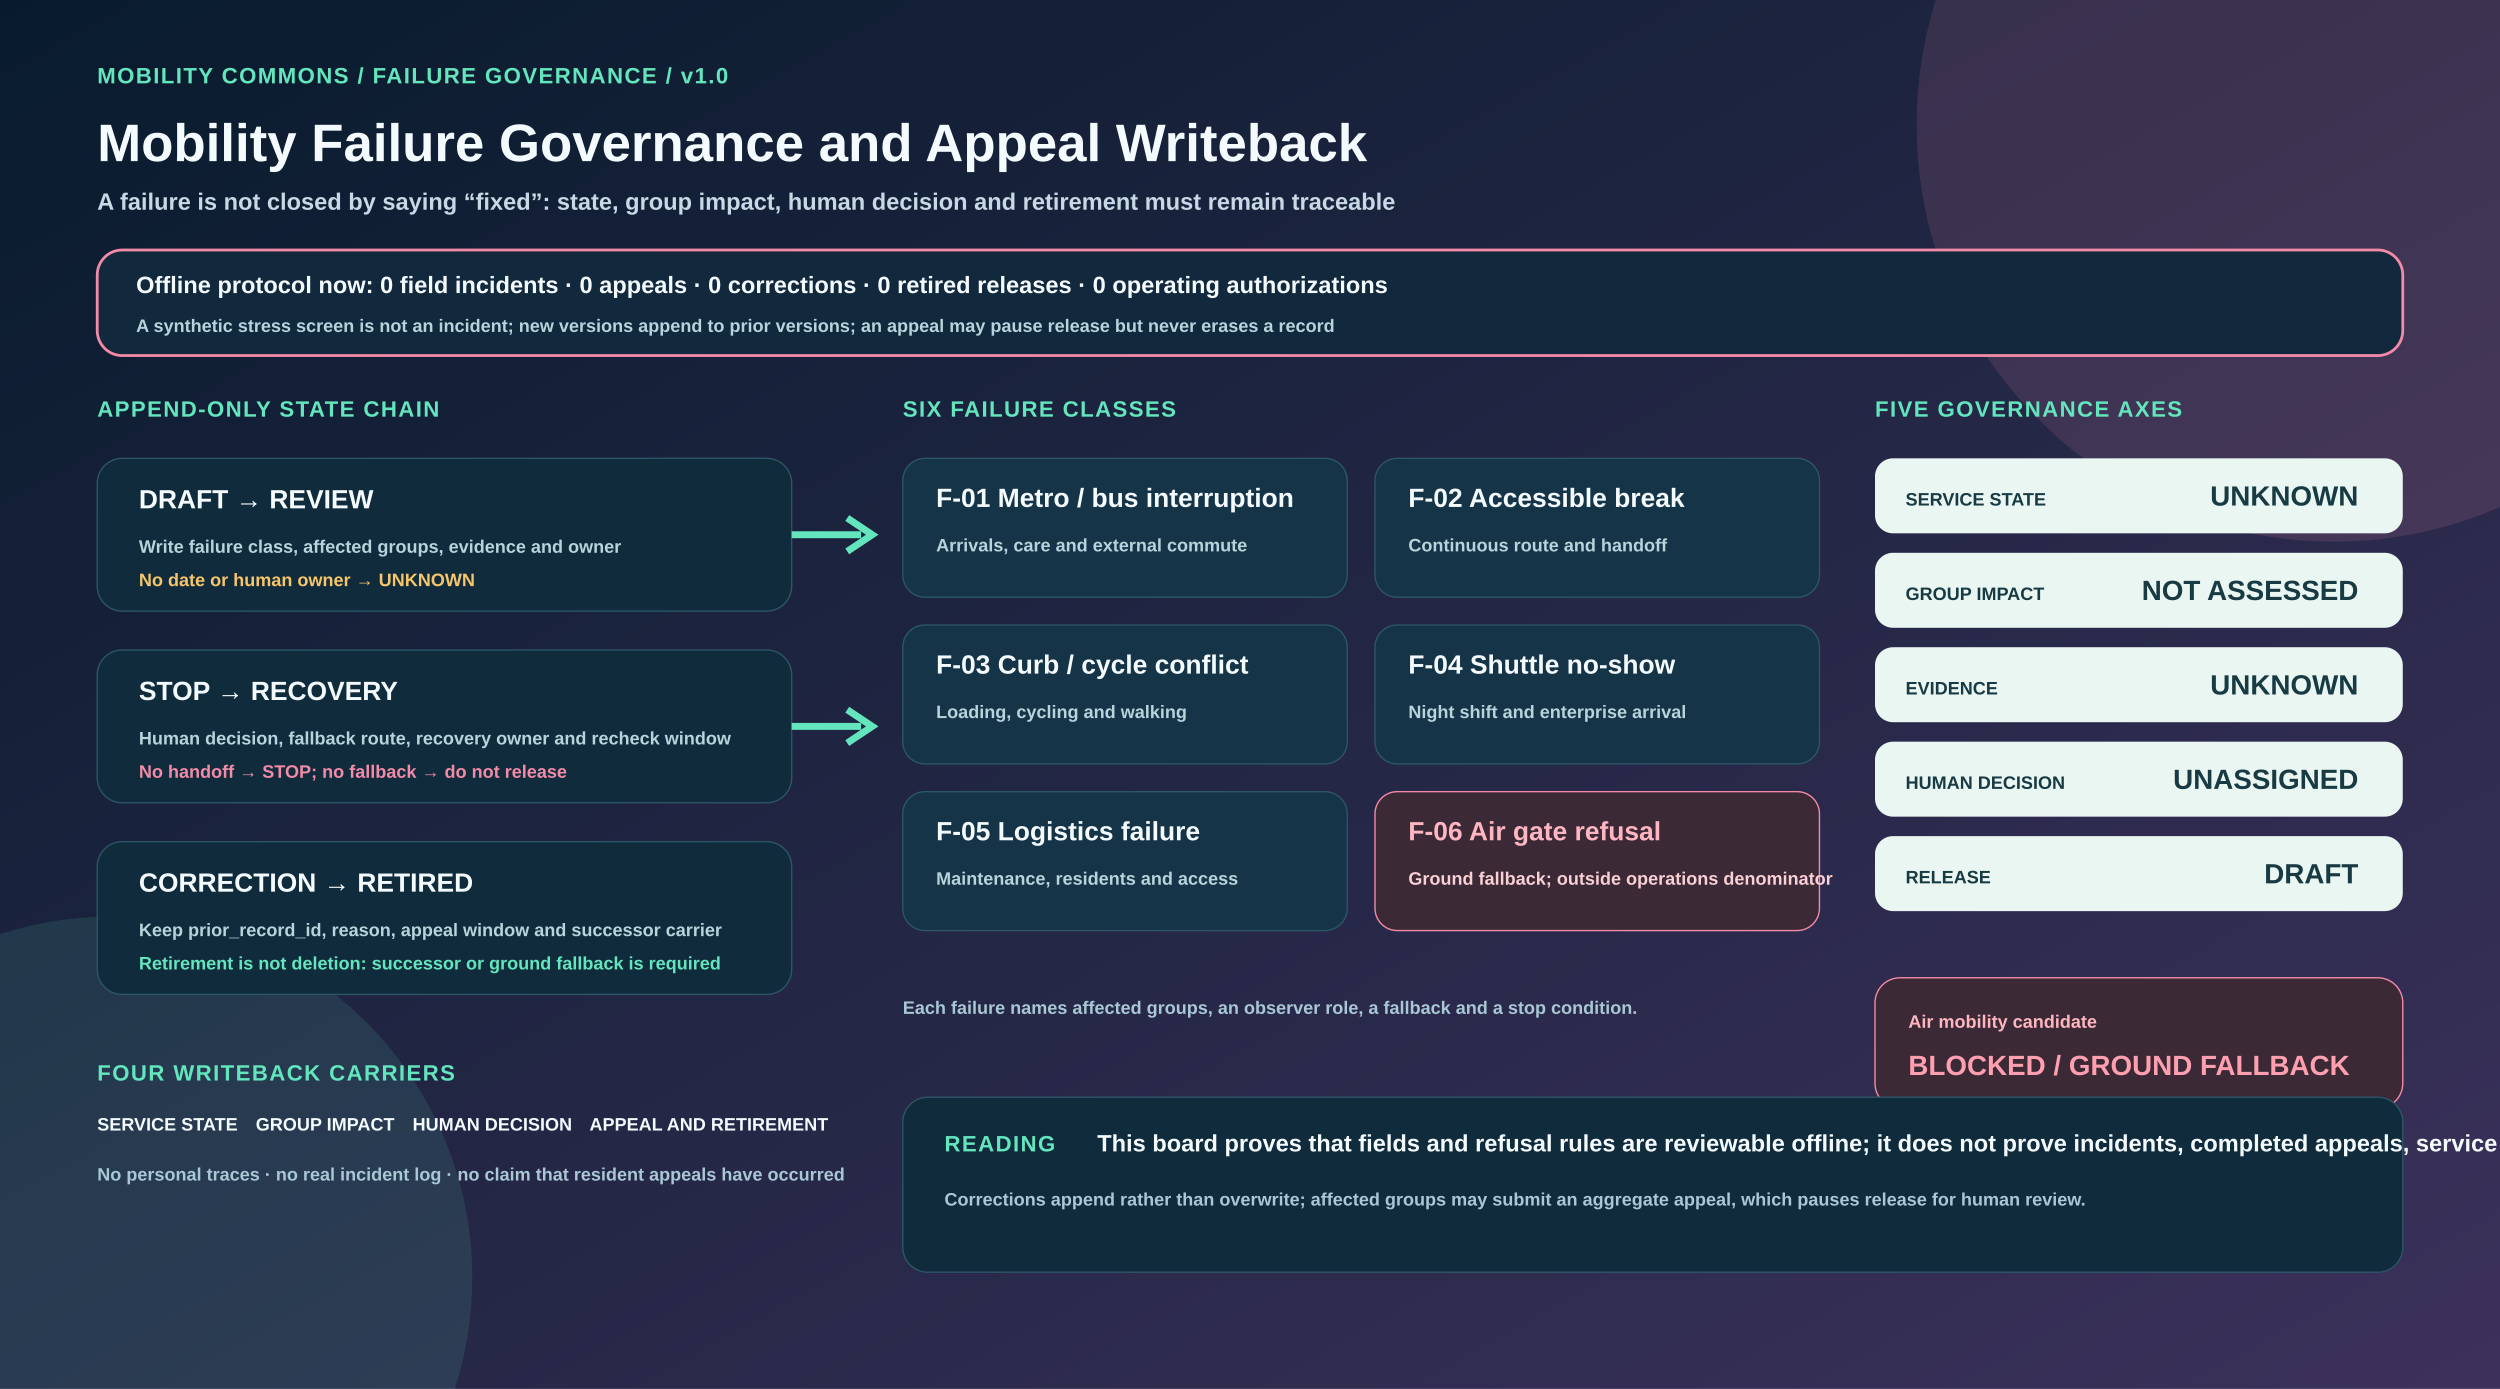
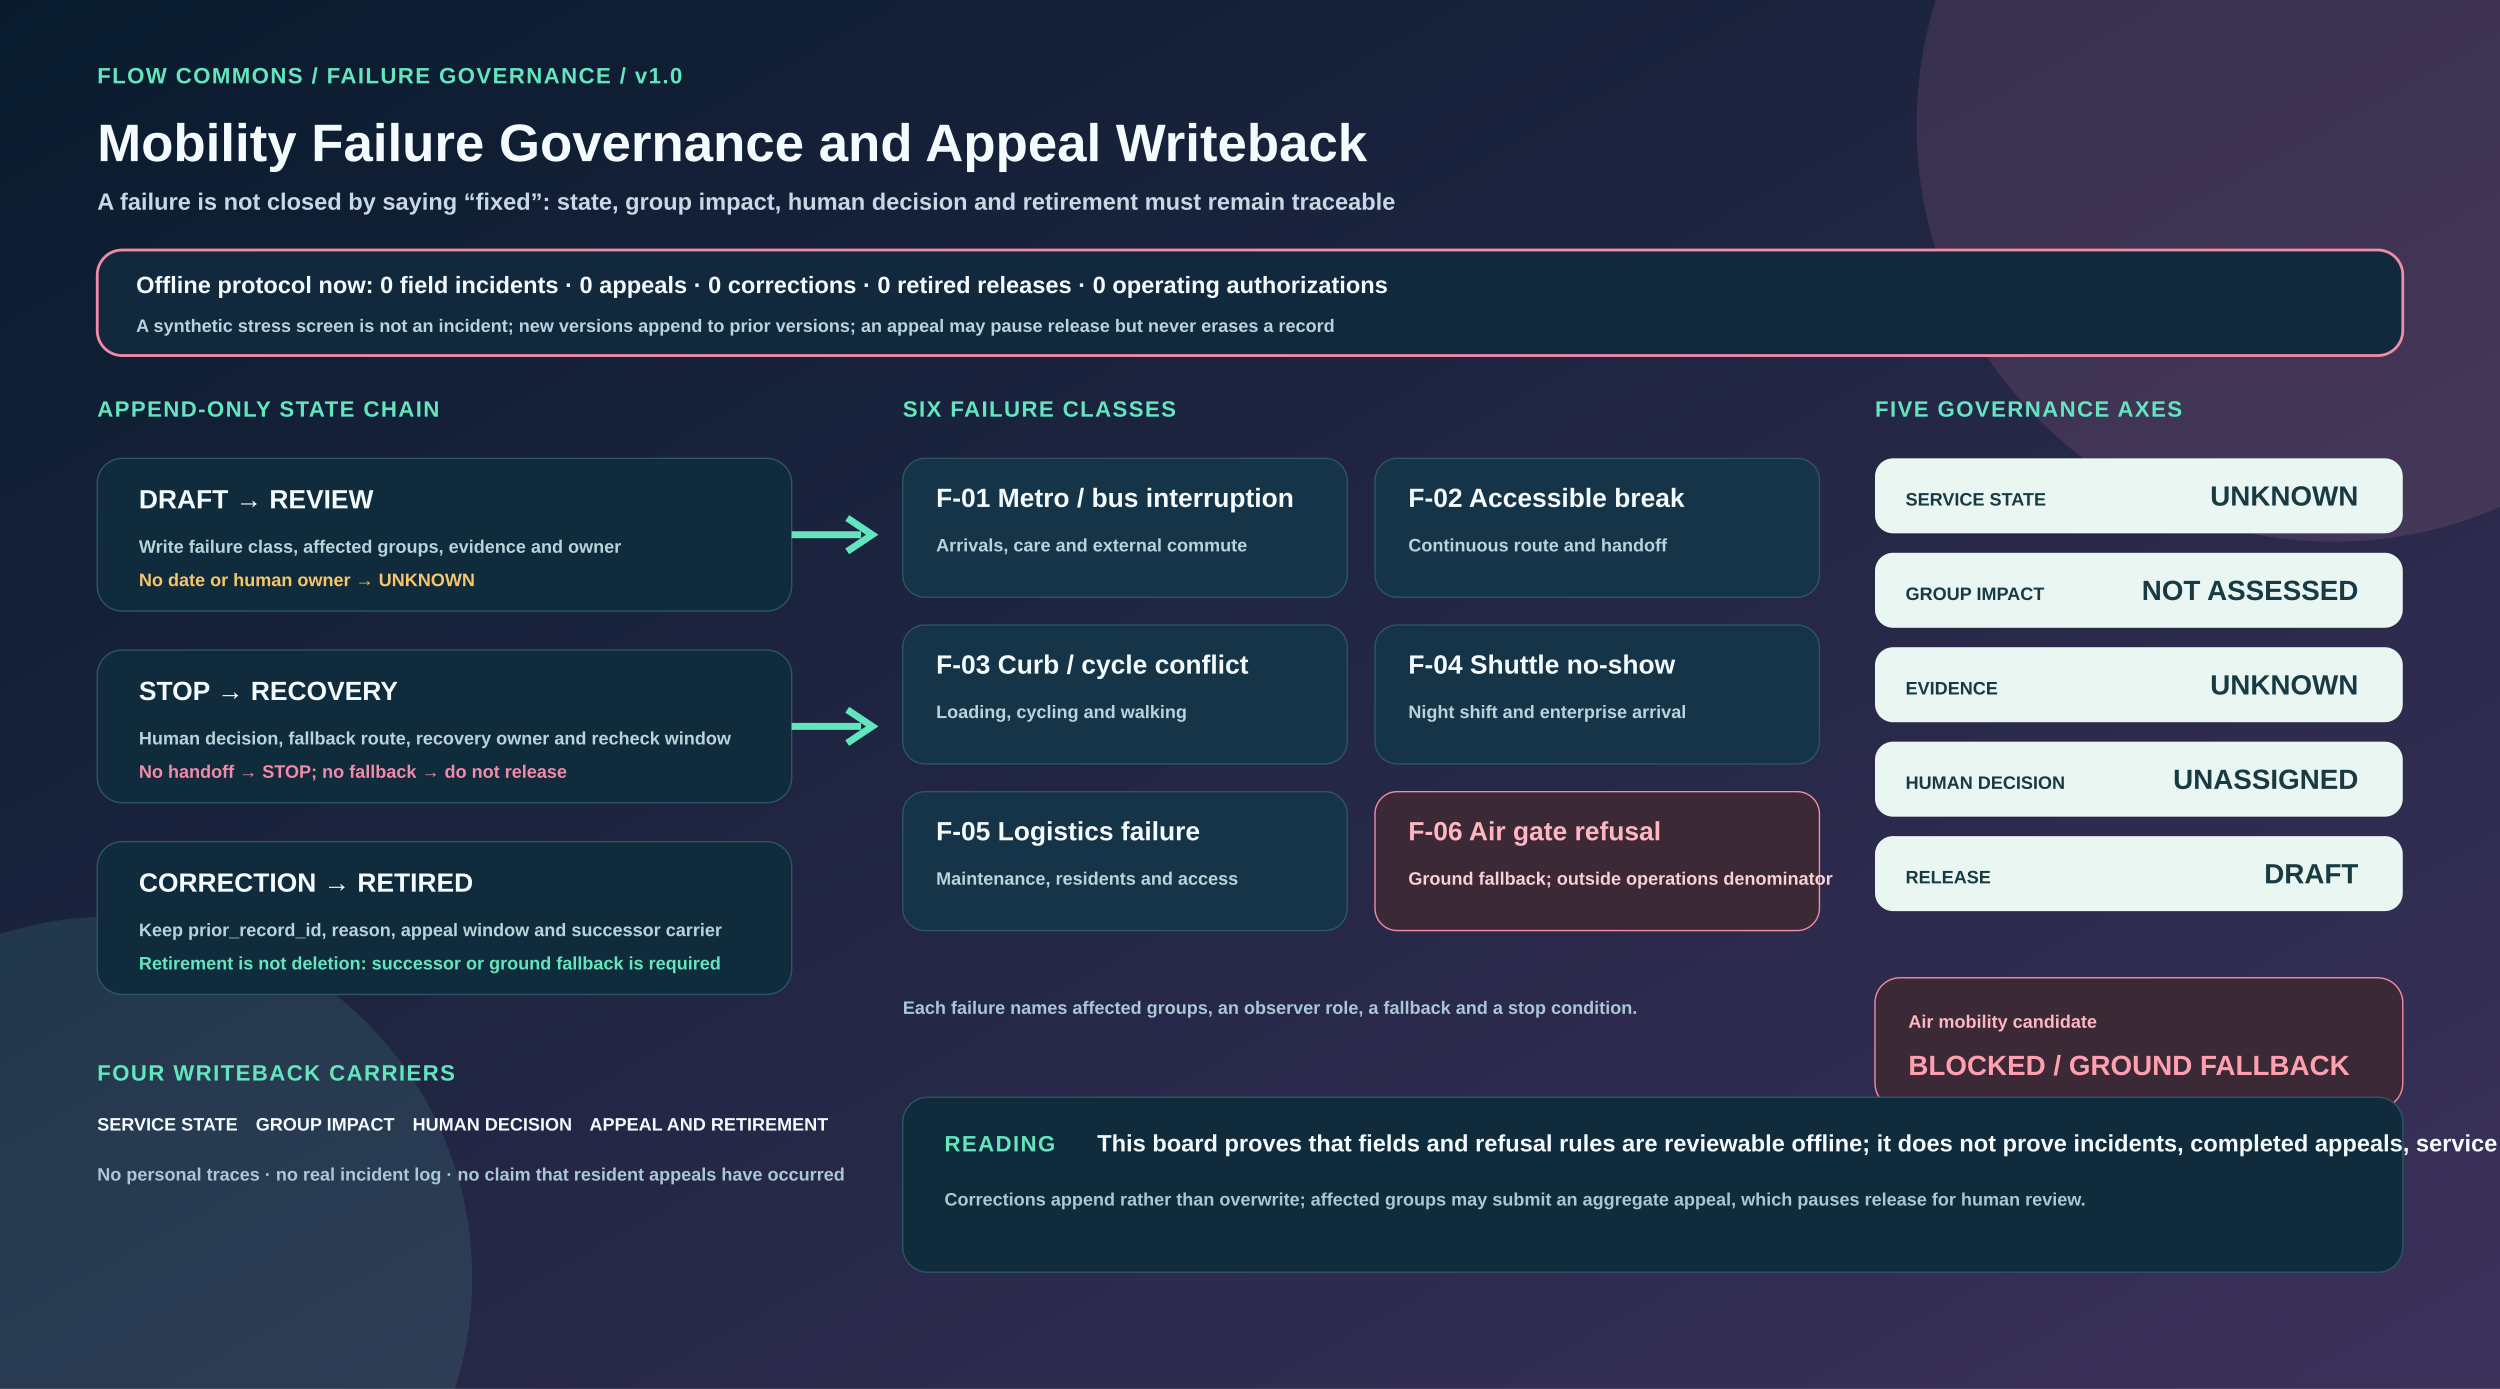
<svg xmlns="http://www.w3.org/2000/svg" width="1800" height="1000" viewBox="0 0 1800 1000" role="img" aria-labelledby="title desc">
  <defs>
    <linearGradient id="bg" x1="0" y1="0" x2="1" y2="1">
      <stop offset="0" stop-color="#081B2D" />
      <stop offset="1" stop-color="#3C315B" />
    </linearGradient>
    <style>.t{font:900 38px Arial,PingFang SC,sans-serif}.s{font:600 17px Arial,PingFang SC,sans-serif}.h{font:900 16px Arial,sans-serif;letter-spacing:1px}.r{font:850 19px Arial,PingFang SC,sans-serif}.sm{font:600 13px Arial,PingFang SC,sans-serif}.v{font:900 20px Arial,sans-serif}</style>
  </defs>
  <rect width="1800" height="1000" fill="url(#bg)" />
  <circle cx="1680" cy="90" r="300" fill="#F38BA8" opacity=".13" />
  <circle cx="80" cy="920" r="260" fill="#63E6BE" opacity=".11" />
-   <text x="70" y="60" class="h" fill="#63E6BE">MOBILITY COMMONS / FAILURE GOVERNANCE / v1.0</text>
+   <text x="70" y="60" class="h" fill="#63E6BE">FLOW COMMONS / FAILURE GOVERNANCE / v1.0</text>
  <text x="70" y="116" class="t" fill="#F4FBFF">Mobility Failure Governance and Appeal Writeback</text>
  <text x="70" y="151" class="s" fill="#C8D8E5">A failure is not closed by saying “fixed”: state, group impact, human decision and retirement must remain traceable</text>
  <rect x="70" y="180" width="1660" height="76" rx="18" fill="#12283C" stroke="#F38BA8" stroke-width="2" />
  <text x="98" y="211" class="s" fill="#F4FBFF">Offline protocol now: 0 field incidents · 0 appeals · 0 corrections · 0 retired releases · 0 operating authorizations</text>
  <text x="98" y="239" class="sm" fill="#B7D4DC">A synthetic stress screen is not an incident; new versions append to prior versions; an appeal may pause release but never erases a record</text>
  <text x="70" y="300" class="h" fill="#63E6BE">APPEND-ONLY STATE CHAIN</text>
  <g>
    <rect x="70" y="330" width="500" height="110" rx="18" fill="#102B3B" stroke="#2C5566" />
    <text x="100" y="366" class="r" fill="#F4FBFF">DRAFT → REVIEW</text>
    <text x="100" y="398" class="sm" fill="#B7D4DC">Write failure class, affected groups, evidence and owner</text>
    <text x="100" y="422" class="sm" fill="#F7C66A">No date or human owner → UNKNOWN</text>
  </g>
  <path d="M570 385 H620" stroke="#63E6BE" stroke-width="5" />
  <path d="M610 373 l18 12 -18 12" fill="none" stroke="#63E6BE" stroke-width="5" />
  <g>
    <rect x="70" y="468" width="500" height="110" rx="18" fill="#102B3B" stroke="#2C5566" />
    <text x="100" y="504" class="r" fill="#F4FBFF">STOP → RECOVERY</text>
    <text x="100" y="536" class="sm" fill="#B7D4DC">Human decision, fallback route, recovery owner and recheck window</text>
    <text x="100" y="560" class="sm" fill="#F38BA8">No handoff → STOP; no fallback → do not release</text>
  </g>
  <path d="M570 523 H620" stroke="#63E6BE" stroke-width="5" />
  <path d="M610 511 l18 12 -18 12" fill="none" stroke="#63E6BE" stroke-width="5" />
  <g>
    <rect x="70" y="606" width="500" height="110" rx="18" fill="#102B3B" stroke="#2C5566" />
    <text x="100" y="642" class="r" fill="#F4FBFF">CORRECTION → RETIRED</text>
    <text x="100" y="674" class="sm" fill="#B7D4DC">Keep prior_record_id, reason, appeal window and successor carrier</text>
    <text x="100" y="698" class="sm" fill="#63E6BE">Retirement is not deletion: successor or ground fallback is required</text>
  </g>
  <text x="70" y="778" class="h" fill="#63E6BE">FOUR WRITEBACK CARRIERS</text>
  <text x="70" y="814" class="sm" fill="#F4FBFF">SERVICE STATE　GROUP IMPACT　HUMAN DECISION　APPEAL AND RETIREMENT</text>
  <text x="70" y="850" class="sm" fill="#A9C7D4">No personal traces · no real incident log · no claim that resident appeals have occurred</text>
  <text x="650" y="300" class="h" fill="#63E6BE">SIX FAILURE CLASSES</text>
  <g>
    <rect x="650" y="330" width="320" height="100" rx="16" fill="#163447" stroke="#2C5566" />
    <text x="674" y="365" class="r" fill="#F4FBFF">F-01 Metro / bus interruption</text>
    <text x="674" y="397" class="sm" fill="#B7D4DC">Arrivals, care and external commute</text>
  </g>
  <g>
    <rect x="990" y="330" width="320" height="100" rx="16" fill="#163447" stroke="#2C5566" />
    <text x="1014" y="365" class="r" fill="#F4FBFF">F-02 Accessible break</text>
    <text x="1014" y="397" class="sm" fill="#B7D4DC">Continuous route and handoff</text>
  </g>
  <g>
    <rect x="650" y="450" width="320" height="100" rx="16" fill="#163447" stroke="#2C5566" />
    <text x="674" y="485" class="r" fill="#F4FBFF">F-03 Curb / cycle conflict</text>
    <text x="674" y="517" class="sm" fill="#B7D4DC">Loading, cycling and walking</text>
  </g>
  <g>
    <rect x="990" y="450" width="320" height="100" rx="16" fill="#163447" stroke="#2C5566" />
    <text x="1014" y="485" class="r" fill="#F4FBFF">F-04 Shuttle no-show</text>
    <text x="1014" y="517" class="sm" fill="#B7D4DC">Night shift and enterprise arrival</text>
  </g>
  <g>
    <rect x="650" y="570" width="320" height="100" rx="16" fill="#163447" stroke="#2C5566" />
    <text x="674" y="605" class="r" fill="#F4FBFF">F-05 Logistics failure</text>
    <text x="674" y="637" class="sm" fill="#B7D4DC">Maintenance, residents and access</text>
  </g>
  <g>
    <rect x="990" y="570" width="320" height="100" rx="16" fill="#3B2935" stroke="#F38BA8" />
    <text x="1014" y="605" class="r" fill="#FFB6C2">F-06 Air gate refusal</text>
    <text x="1014" y="637" class="sm" fill="#F9D0D6">Ground fallback; outside operations denominator</text>
  </g>
  <text x="650" y="730" class="sm" fill="#A9C7D4">Each failure names affected groups, an observer role, a fallback and a stop condition.</text>
  <text x="1350" y="300" class="h" fill="#63E6BE">FIVE GOVERNANCE AXES</text>
  <g>
    <rect x="1350" y="330" width="380" height="54" rx="13" fill="#EAF6F2" />
    <text x="1372" y="364" class="sm" fill="#173A43">SERVICE STATE</text>
    <text x="1698" y="364" text-anchor="end" class="v" fill="#173A43">UNKNOWN</text>
  </g>
  <g>
    <rect x="1350" y="398" width="380" height="54" rx="13" fill="#EAF6F2" />
    <text x="1372" y="432" class="sm" fill="#173A43">GROUP IMPACT</text>
    <text x="1698" y="432" text-anchor="end" class="v" fill="#173A43">NOT ASSESSED</text>
  </g>
  <g>
    <rect x="1350" y="466" width="380" height="54" rx="13" fill="#EAF6F2" />
    <text x="1372" y="500" class="sm" fill="#173A43">EVIDENCE</text>
    <text x="1698" y="500" text-anchor="end" class="v" fill="#173A43">UNKNOWN</text>
  </g>
  <g>
    <rect x="1350" y="534" width="380" height="54" rx="13" fill="#EAF6F2" />
    <text x="1372" y="568" class="sm" fill="#173A43">HUMAN DECISION</text>
    <text x="1698" y="568" text-anchor="end" class="v" fill="#173A43">UNASSIGNED</text>
  </g>
  <g>
    <rect x="1350" y="602" width="380" height="54" rx="13" fill="#EAF6F2" />
    <text x="1372" y="636" class="sm" fill="#173A43">RELEASE</text>
    <text x="1698" y="636" text-anchor="end" class="v" fill="#173A43">DRAFT</text>
  </g>
  <rect x="1350" y="704" width="380" height="94" rx="18" fill="#3B2935" stroke="#F38BA8" />
  <text x="1374" y="740" class="sm" fill="#FFB6C2">Air mobility candidate</text>
  <text x="1374" y="774" class="v" fill="#FF9FAF">BLOCKED / GROUND FALLBACK</text>
  <rect x="650" y="790" width="1080" height="126" rx="18" fill="#102B3B" stroke="#2C5566" />
  <text x="680" y="829" class="h" fill="#63E6BE">READING</text>
  <text x="790" y="829" class="s" fill="#F4FBFF">This board proves that fields and refusal rules are reviewable offline; it does not prove incidents, completed appeals, service quality or satisfaction.</text>
  <text x="680" y="868" class="sm" fill="#A9C7D4">Corrections append rather than overwrite; affected groups may submit an aggregate appeal, which pauses release for human review.</text>
</svg>
